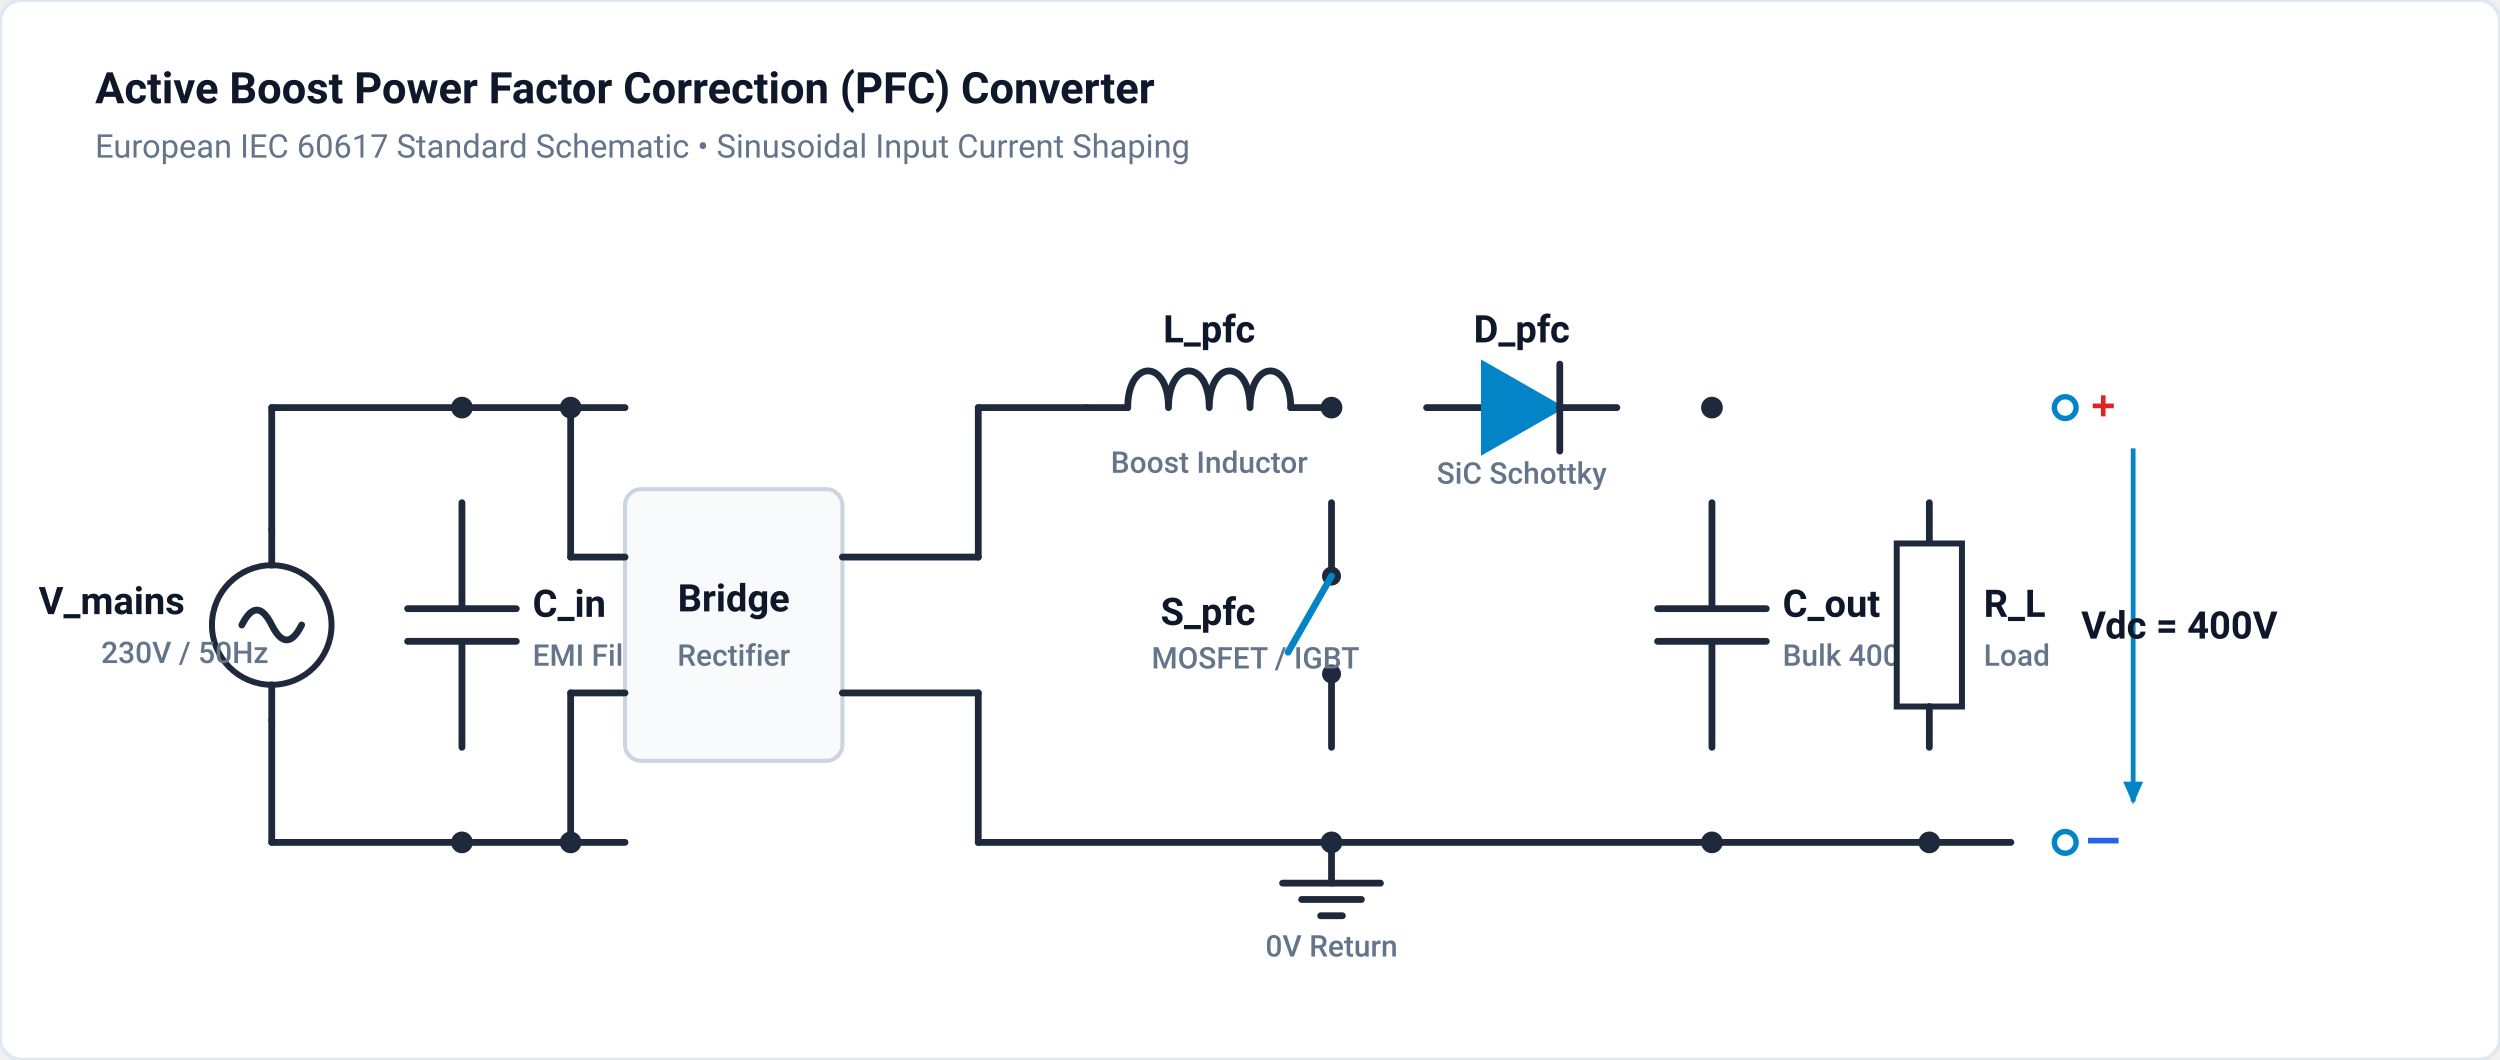
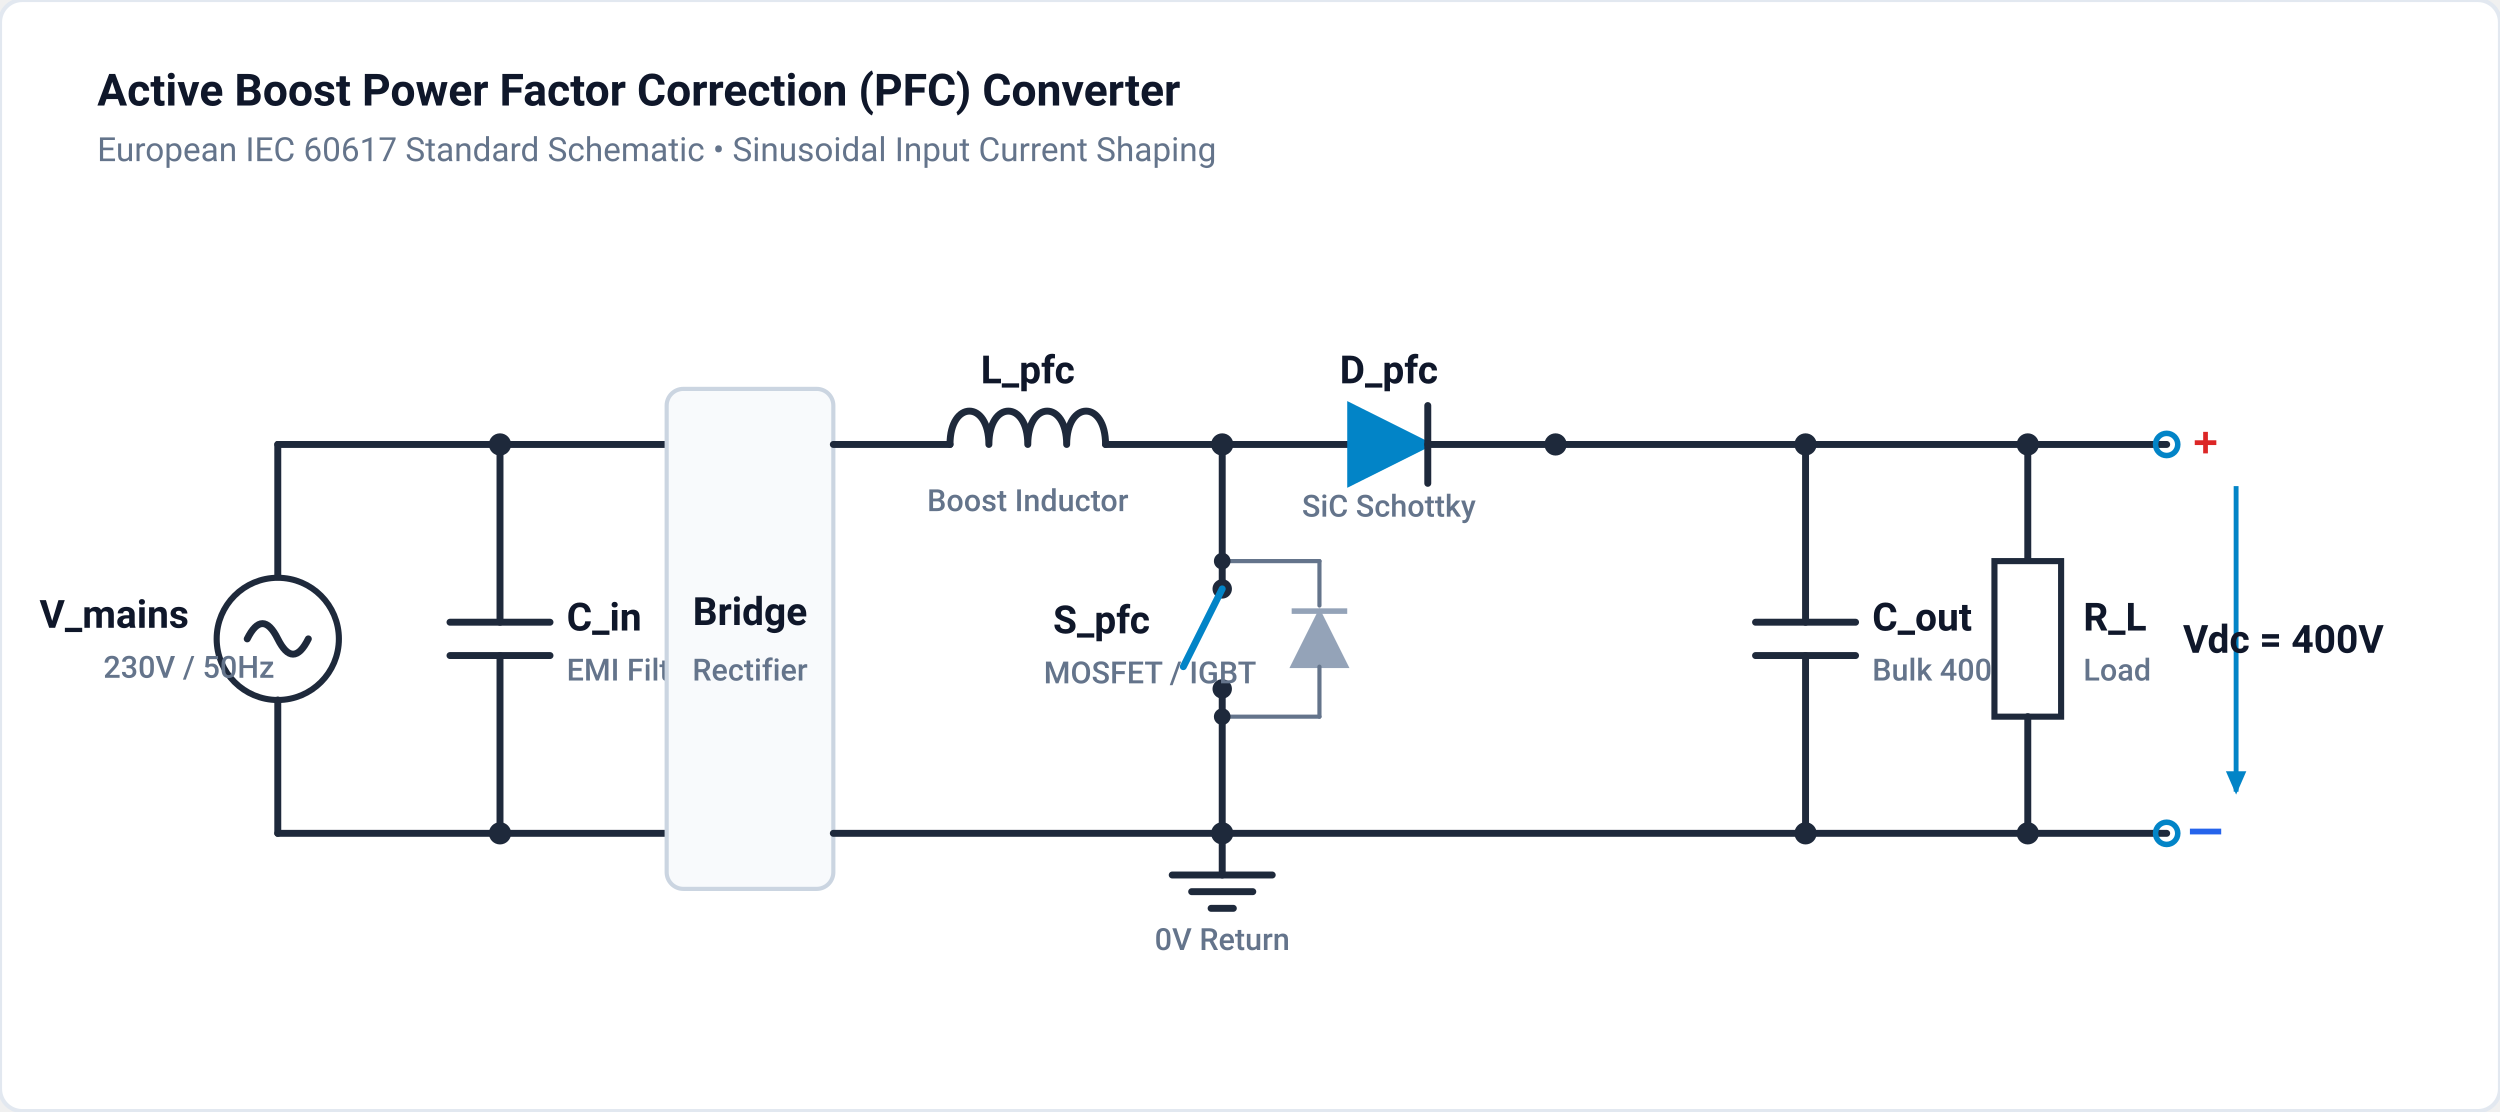
- <svg xmlns="http://www.w3.org/2000/svg" viewBox="0 0 920 390" width="100%" height="100%">
+ <svg xmlns="http://www.w3.org/2000/svg" viewBox="0 0 900 400" width="100%" height="100%">
  <defs>
    <style>
      .wire { stroke: #1e293b; stroke-width: 2.5; stroke-linecap: round; stroke-linejoin: round; fill: none; }
      .wire-thin { stroke: #64748b; stroke-width: 1.5; stroke-linecap: round; stroke-linejoin: round; fill: none; }
      .wire-dashed { stroke: #0284c7; stroke-width: 2; stroke-dasharray: 5,4; fill: none; }
      .wire-gnd { stroke: #1e293b; stroke-width: 2.5; stroke-linecap: round; }
      .junction { fill: #1e293b; }
      .label { font-family: -apple-system, BlinkMacSystemFont, "Segoe UI", Roboto, "Helvetica Neue", Arial, sans-serif; font-size: 14px; fill: #0f172a; font-weight: 600; text-anchor: middle; }
      .label-start { font-family: -apple-system, BlinkMacSystemFont, "Segoe UI", Roboto, "Helvetica Neue", Arial, sans-serif; font-size: 14px; fill: #0f172a; font-weight: 600; text-anchor: start; }
      .label-end { font-family: -apple-system, BlinkMacSystemFont, "Segoe UI", Roboto, "Helvetica Neue", Arial, sans-serif; font-size: 14px; fill: #0f172a; font-weight: 600; text-anchor: end; }
      .sublabel { font-family: -apple-system, BlinkMacSystemFont, "Segoe UI", Roboto, "Helvetica Neue", Arial, sans-serif; font-size: 11px; fill: #64748b; font-weight: 500; text-anchor: middle; }
      .sublabel-start { font-family: -apple-system, BlinkMacSystemFont, "Segoe UI", Roboto, "Helvetica Neue", Arial, sans-serif; font-size: 11px; fill: #64748b; font-weight: 500; text-anchor: start; }
      .title { font-family: -apple-system, BlinkMacSystemFont, "Segoe UI", Roboto, "Helvetica Neue", Arial, sans-serif; font-size: 16px; fill: #0f172a; font-weight: 700; }
      .subtitle { font-family: -apple-system, BlinkMacSystemFont, "Segoe UI", Roboto, "Helvetica Neue", Arial, sans-serif; font-size: 12px; fill: #64748b; font-weight: 400; }
      .comp-body { fill: #ffffff; stroke: #1e293b; stroke-width: 2.2; }
      .comp-diode { fill: #0284c7; stroke: #0284c7; stroke-width: 2; }
      .comp-sw { stroke: #0284c7; stroke-width: 2.5; stroke-linecap: round; fill: none; }
      .arrow { fill: #0284c7; stroke: none; }
      .measure-arrow { stroke: #0284c7; stroke-width: 1.75; fill: none; }
      .tag-pos { fill: #dc2626; font-family: sans-serif; font-size: 16px; font-weight: bold; text-anchor: middle; }
      .tag-neg { fill: #2563eb; font-family: sans-serif; font-size: 18px; font-weight: bold; text-anchor: middle; }
      .card { fill: #ffffff; stroke: #e2e8f0; stroke-width: 1.5; rx: 8px; }
      .block { fill: #f8fafc; stroke: #cbd5e1; stroke-width: 1.5; rx: 6px; }
      .block-accent { fill: #f0f9ff; stroke: #0284c7; stroke-width: 1.5; rx: 6px; }
    </style>
    <marker id="arr-blue" viewBox="0 0 10 10" refX="7" refY="5" markerWidth="6" markerHeight="6" orient="auto-start-reverse">
      <path d="M 0 1.5 L 8 5 L 0 8.5 z" fill="#0284c7" />
    </marker>
    <marker id="arr-green" viewBox="0 0 10 10" refX="7" refY="5" markerWidth="6" markerHeight="6" orient="auto-start-reverse">
      <path d="M 0 1.5 L 8 5 L 0 8.5 z" fill="#16a34a" />
    </marker>
  </defs>
  <rect width="100%" height="100%" class="card" />
  <text x="35" y="38" class="title">Active Boost Power Factor Correction (PFC) Converter</text>
  <text x="35" y="58" class="subtitle">European IEC 60617 Standard Schematic • Sinusoidal Input Current Shaping</text>
+   <line x1="100" y1="160" x2="100" y2="208" class="wire" />
  <circle cx="100" cy="230" r="22" class="comp-body" />
-   <line x1="100" y1="208" x2="100" y2="195" class="wire" />
-   <line x1="100" y1="252" x2="100" y2="265" class="wire" />
+   <line x1="100" y1="252" x2="100" y2="300" class="wire" />
  <path d="M 89 230 Q 94.5 219 100 230 Q 105.5 241 111 230" class="wire" />
  <text x="68" y="226" class="label-end">V_mains</text>
  <text x="68" y="244" class="sublabel" text-anchor="end">230V / 50Hz</text>
-   <line x1="100" y1="195" x2="100" y2="150" class="wire" />
-   <line x1="100" y1="150" x2="170" y2="150" class="wire" />
-   <line x1="100" y1="265" x2="100" y2="310" class="wire" />
-   <line x1="100" y1="310" x2="170" y2="310" class="wire" />
-   <circle cx="170" cy="150" r="4" class="junction" />
-   <circle cx="170" cy="310" r="4" class="junction" />
-   <line x1="170" y1="185" x2="170" y2="224" class="wire" />
-   <line x1="150" y1="224" x2="190" y2="224" class="wire" stroke-width="3" />
-   <line x1="150" y1="236" x2="190" y2="236" class="wire" stroke-width="3" />
-   <line x1="170" y1="236" x2="170" y2="275" class="wire" />
-   <text x="196" y="227" class="label-start">C_in</text>
-   <text x="196" y="245" class="sublabel-start">EMI Filter</text>
-   <line x1="170" y1="150" x2="230" y2="150" class="wire" />
-   <line x1="170" y1="310" x2="230" y2="310" class="wire" />
-   <rect x="230" y="180" width="80" height="100" class="block" />
+   <line x1="100" y1="160" x2="180" y2="160" class="wire" />
+   <line x1="100" y1="300" x2="180" y2="300" class="wire" />
+   <circle cx="180" cy="160" r="4" class="junction" />
+   <circle cx="180" cy="300" r="4" class="junction" />
+   <line x1="180" y1="160" x2="180" y2="224" class="wire" />
+   <line x1="162" y1="224" x2="198" y2="224" class="wire" stroke-width="3" />
+   <line x1="162" y1="236" x2="198" y2="236" class="wire" stroke-width="3" />
+   <line x1="180" y1="236" x2="180" y2="300" class="wire" />
+   <text x="204" y="227" class="label-start">C_in</text>
+   <text x="204" y="245" class="sublabel-start">EMI Filter</text>
+   <line x1="180" y1="160" x2="240" y2="160" class="wire" />
+   <line x1="180" y1="300" x2="240" y2="300" class="wire" />
+   <rect x="240" y="140" width="60" height="180" class="block" />
  <text x="270" y="225" class="label">Bridge</text>
  <text x="270" y="245" class="sublabel">Rectifier</text>
-   <line x1="230" y1="205" x2="210" y2="205" class="wire" />
-   <line x1="210" y1="150" x2="210" y2="205" class="wire" />
-   <circle cx="210" cy="150" r="4" class="junction" />
-   <line x1="230" y1="255" x2="210" y2="255" class="wire" />
-   <line x1="210" y1="310" x2="210" y2="255" class="wire" />
-   <circle cx="210" cy="310" r="4" class="junction" />
-   <line x1="310" y1="205" x2="360" y2="205" class="wire" />
-   <line x1="360" y1="205" x2="360" y2="150" class="wire" />
-   <line x1="360" y1="150" x2="400" y2="150" class="wire" />
-   <line x1="310" y1="255" x2="360" y2="255" class="wire" />
-   <line x1="360" y1="255" x2="360" y2="310" class="wire" />
-   <line x1="360" y1="310" x2="740" y2="310" class="wire" />
-   <line x1="400" y1="150" x2="415" y2="150" class="wire" />
-   <path d="M 415 150 C 415 132, 430 132, 430 150              C 430 132, 445 132, 445 150              C 445 132, 460 132, 460 150              C 460 132, 475 132, 475 150" class="wire" stroke-width="2.5" />
-   <line x1="475" y1="150" x2="490" y2="150" class="wire" />
-   <text x="445" y="126" class="label">L_pfc</text>
-   <text x="445" y="174" class="sublabel">Boost Inductor</text>
-   <circle cx="490" cy="150" r="4" class="junction" />
-   <line x1="490" y1="185" x2="490" y2="212" class="wire" />
-   <circle cx="490" cy="212" r="3.5" class="junction" />
-   <line x1="490" y1="212" x2="474" y2="240" class="comp-sw" />
-   <circle cx="490" cy="248" r="3.5" class="junction" />
-   <line x1="490" y1="248" x2="490" y2="275" class="wire" />
-   <text x="462" y="230" class="label-end">S_pfc</text>
-   <text x="462" y="246" class="sublabel" text-anchor="end">MOSFET / IGBT</text>
-   <line x1="525" y1="150" x2="546" y2="150" class="wire" />
-   <polygon points="546,134 574,150 546,166" class="comp-diode" />
-   <line x1="574" y1="134" x2="574" y2="166" class="wire" stroke-width="2.5" stroke="#0284c7" />
-   <line x1="574" y1="150" x2="595" y2="150" class="wire" />
-   <text x="560" y="126" class="label">D_pfc</text>
-   <text x="560" y="178" class="sublabel">SiC Schottky</text>
-   <circle cx="630" cy="150" r="4" class="junction" />
-   <line x1="630" y1="185" x2="630" y2="224" class="wire" />
-   <line x1="610" y1="224" x2="650" y2="224" class="wire" stroke-width="3" />
-   <line x1="610" y1="236" x2="650" y2="236" class="wire" stroke-width="3" />
-   <line x1="630" y1="236" x2="630" y2="275" class="wire" />
-   <text x="656" y="227" class="label-start">C_out</text>
-   <text x="656" y="245" class="sublabel-start">Bulk 400V</text>
-   <line x1="710" y1="185" x2="710" y2="200" class="wire" />
-   <rect x="698" y="200" width="24" height="60" class="comp-body" />
-   <line x1="710" y1="260" x2="710" y2="275" class="wire" />
-   <text x="730" y="227" class="label-start">R_L</text>
-   <text x="730" y="245" class="sublabel-start">Load</text>
-   <circle cx="760" cy="150" r="4" fill="none" stroke="#0284c7" stroke-width="2" />
-   <circle cx="760" cy="310" r="4" fill="none" stroke="#0284c7" stroke-width="2" />
-   <text x="774" y="155" class="tag-pos">+</text>
-   <text x="774" y="315" class="tag-neg">−</text>
-   <line x1="785" y1="165" x2="785" y2="295" class="measure-arrow" marker-end="url(#arr-blue)" />
-   <text x="802" y="235" class="label" fill="#0284c7">Vdc = 400V</text>
-   <circle cx="490" cy="310" r="4" class="junction" />
-   <circle cx="630" cy="310" r="4" class="junction" />
-   <circle cx="710" cy="310" r="4" class="junction" />
-   <line x1="490" y1="310" x2="490" y2="325" class="wire" />
-   <line x1="472" y1="325" x2="508" y2="325" class="wire-gnd" />
-   <line x1="479" y1="331" x2="501" y2="331" class="wire-gnd" />
-   <line x1="486" y1="337" x2="494" y2="337" class="wire-gnd" />
-   <text x="490" y="352" class="sublabel">0V Return</text>
+   <line x1="300" y1="300" x2="780" y2="300" class="wire" />
+   <line x1="300" y1="160" x2="342" y2="160" class="wire" />
+   <path d="M 342 160 C 342 144, 356 144, 356 160              C 356 144, 370 144, 370 160              C 370 144, 384 144, 384 160              C 384 144, 398 144, 398 160" class="wire" stroke-width="2.5" />
+   <line x1="398" y1="160" x2="440" y2="160" class="wire" />
+   <text x="370" y="138" class="label">L_pfc</text>
+   <text x="370" y="184" class="sublabel">Boost Inductor</text>
+   <circle cx="440" cy="160" r="4" class="junction" />
+   <line x1="440" y1="160" x2="440" y2="212" class="wire" />
+   <circle cx="440" cy="212" r="3.5" class="junction" />
+   <line x1="440" y1="212" x2="426" y2="240" class="comp-sw" />
+   <circle cx="440" cy="248" r="3.5" class="junction" />
+   <line x1="440" y1="248" x2="440" y2="300" class="wire" />
+   <text x="414" y="228" class="label-end">S_pfc</text>
+   <text x="414" y="246" class="sublabel" text-anchor="end">MOSFET / IGBT</text>
+   <line x1="440" y1="202" x2="475" y2="202" class="wire-thin" />
+   <line x1="475" y1="202" x2="475" y2="218" class="wire-thin" />
+   <polygon points="465,240 475,220 485,240" fill="#94a3b8" stroke="#94a3b8" />
+   <line x1="465" y1="220" x2="485" y2="220" stroke="#94a3b8" stroke-width="2" />
+   <line x1="475" y1="240" x2="475" y2="258" class="wire-thin" />
+   <line x1="475" y1="258" x2="440" y2="258" class="wire-thin" />
+   <circle cx="440" cy="202" r="3" class="junction" />
+   <circle cx="440" cy="258" r="3" class="junction" />
+   <circle cx="440" cy="300" r="4" class="junction" />
+   <line x1="440" y1="160" x2="486" y2="160" class="wire" />
+   <polygon points="486,146 514,160 486,174" class="comp-diode" />
+   <line x1="514" y1="146" x2="514" y2="174" class="wire" stroke-width="2.5" stroke="#0284c7" />
+   <line x1="514" y1="160" x2="560" y2="160" class="wire" />
+   <text x="500" y="138" class="label">D_pfc</text>
+   <text x="500" y="186" class="sublabel">SiC Schottky</text>
+   <circle cx="560" cy="160" r="4" class="junction" />
+   <line x1="560" y1="160" x2="650" y2="160" class="wire" />
+   <circle cx="650" cy="160" r="4" class="junction" />
+   <line x1="650" y1="160" x2="650" y2="224" class="wire" />
+   <line x1="632" y1="224" x2="668" y2="224" class="wire" stroke-width="3" />
+   <line x1="632" y1="236" x2="668" y2="236" class="wire" stroke-width="3" />
+   <line x1="650" y1="236" x2="650" y2="300" class="wire" />
+   <text x="674" y="227" class="label-start">C_out</text>
+   <text x="674" y="245" class="sublabel-start">Bulk 400V</text>
+   <circle cx="650" cy="300" r="4" class="junction" />
+   <line x1="650" y1="160" x2="730" y2="160" class="wire" />
+   <circle cx="730" cy="160" r="4" class="junction" />
+   <line x1="730" y1="160" x2="730" y2="202" class="wire" />
+   <rect x="718" y="202" width="24" height="56" class="comp-body" />
+   <line x1="730" y1="258" x2="730" y2="300" class="wire" />
+   <text x="750" y="227" class="label-start">R_L</text>
+   <text x="750" y="245" class="sublabel-start">Load</text>
+   <circle cx="730" cy="300" r="4" class="junction" />
+   <line x1="730" y1="160" x2="780" y2="160" class="wire" />
+   <circle cx="780" cy="160" r="4" fill="none" stroke="#0284c7" stroke-width="2" />
+   <circle cx="780" cy="300" r="4" fill="none" stroke="#0284c7" stroke-width="2" />
+   <text x="794" y="165" class="tag-pos">+</text>
+   <text x="794" y="305" class="tag-neg">−</text>
+   <line x1="805" y1="175" x2="805" y2="285" class="measure-arrow" marker-end="url(#arr-blue)" />
+   <text x="822" y="235" class="label" fill="#0284c7">Vdc = 400V</text>
+   <line x1="440" y1="300" x2="440" y2="315" class="wire" />
+   <line x1="422" y1="315" x2="458" y2="315" class="wire-gnd" />
+   <line x1="429" y1="321" x2="451" y2="321" class="wire-gnd" />
+   <line x1="436" y1="327" x2="444" y2="327" class="wire-gnd" />
+   <text x="440" y="342" class="sublabel">0V Return</text>
</svg>
